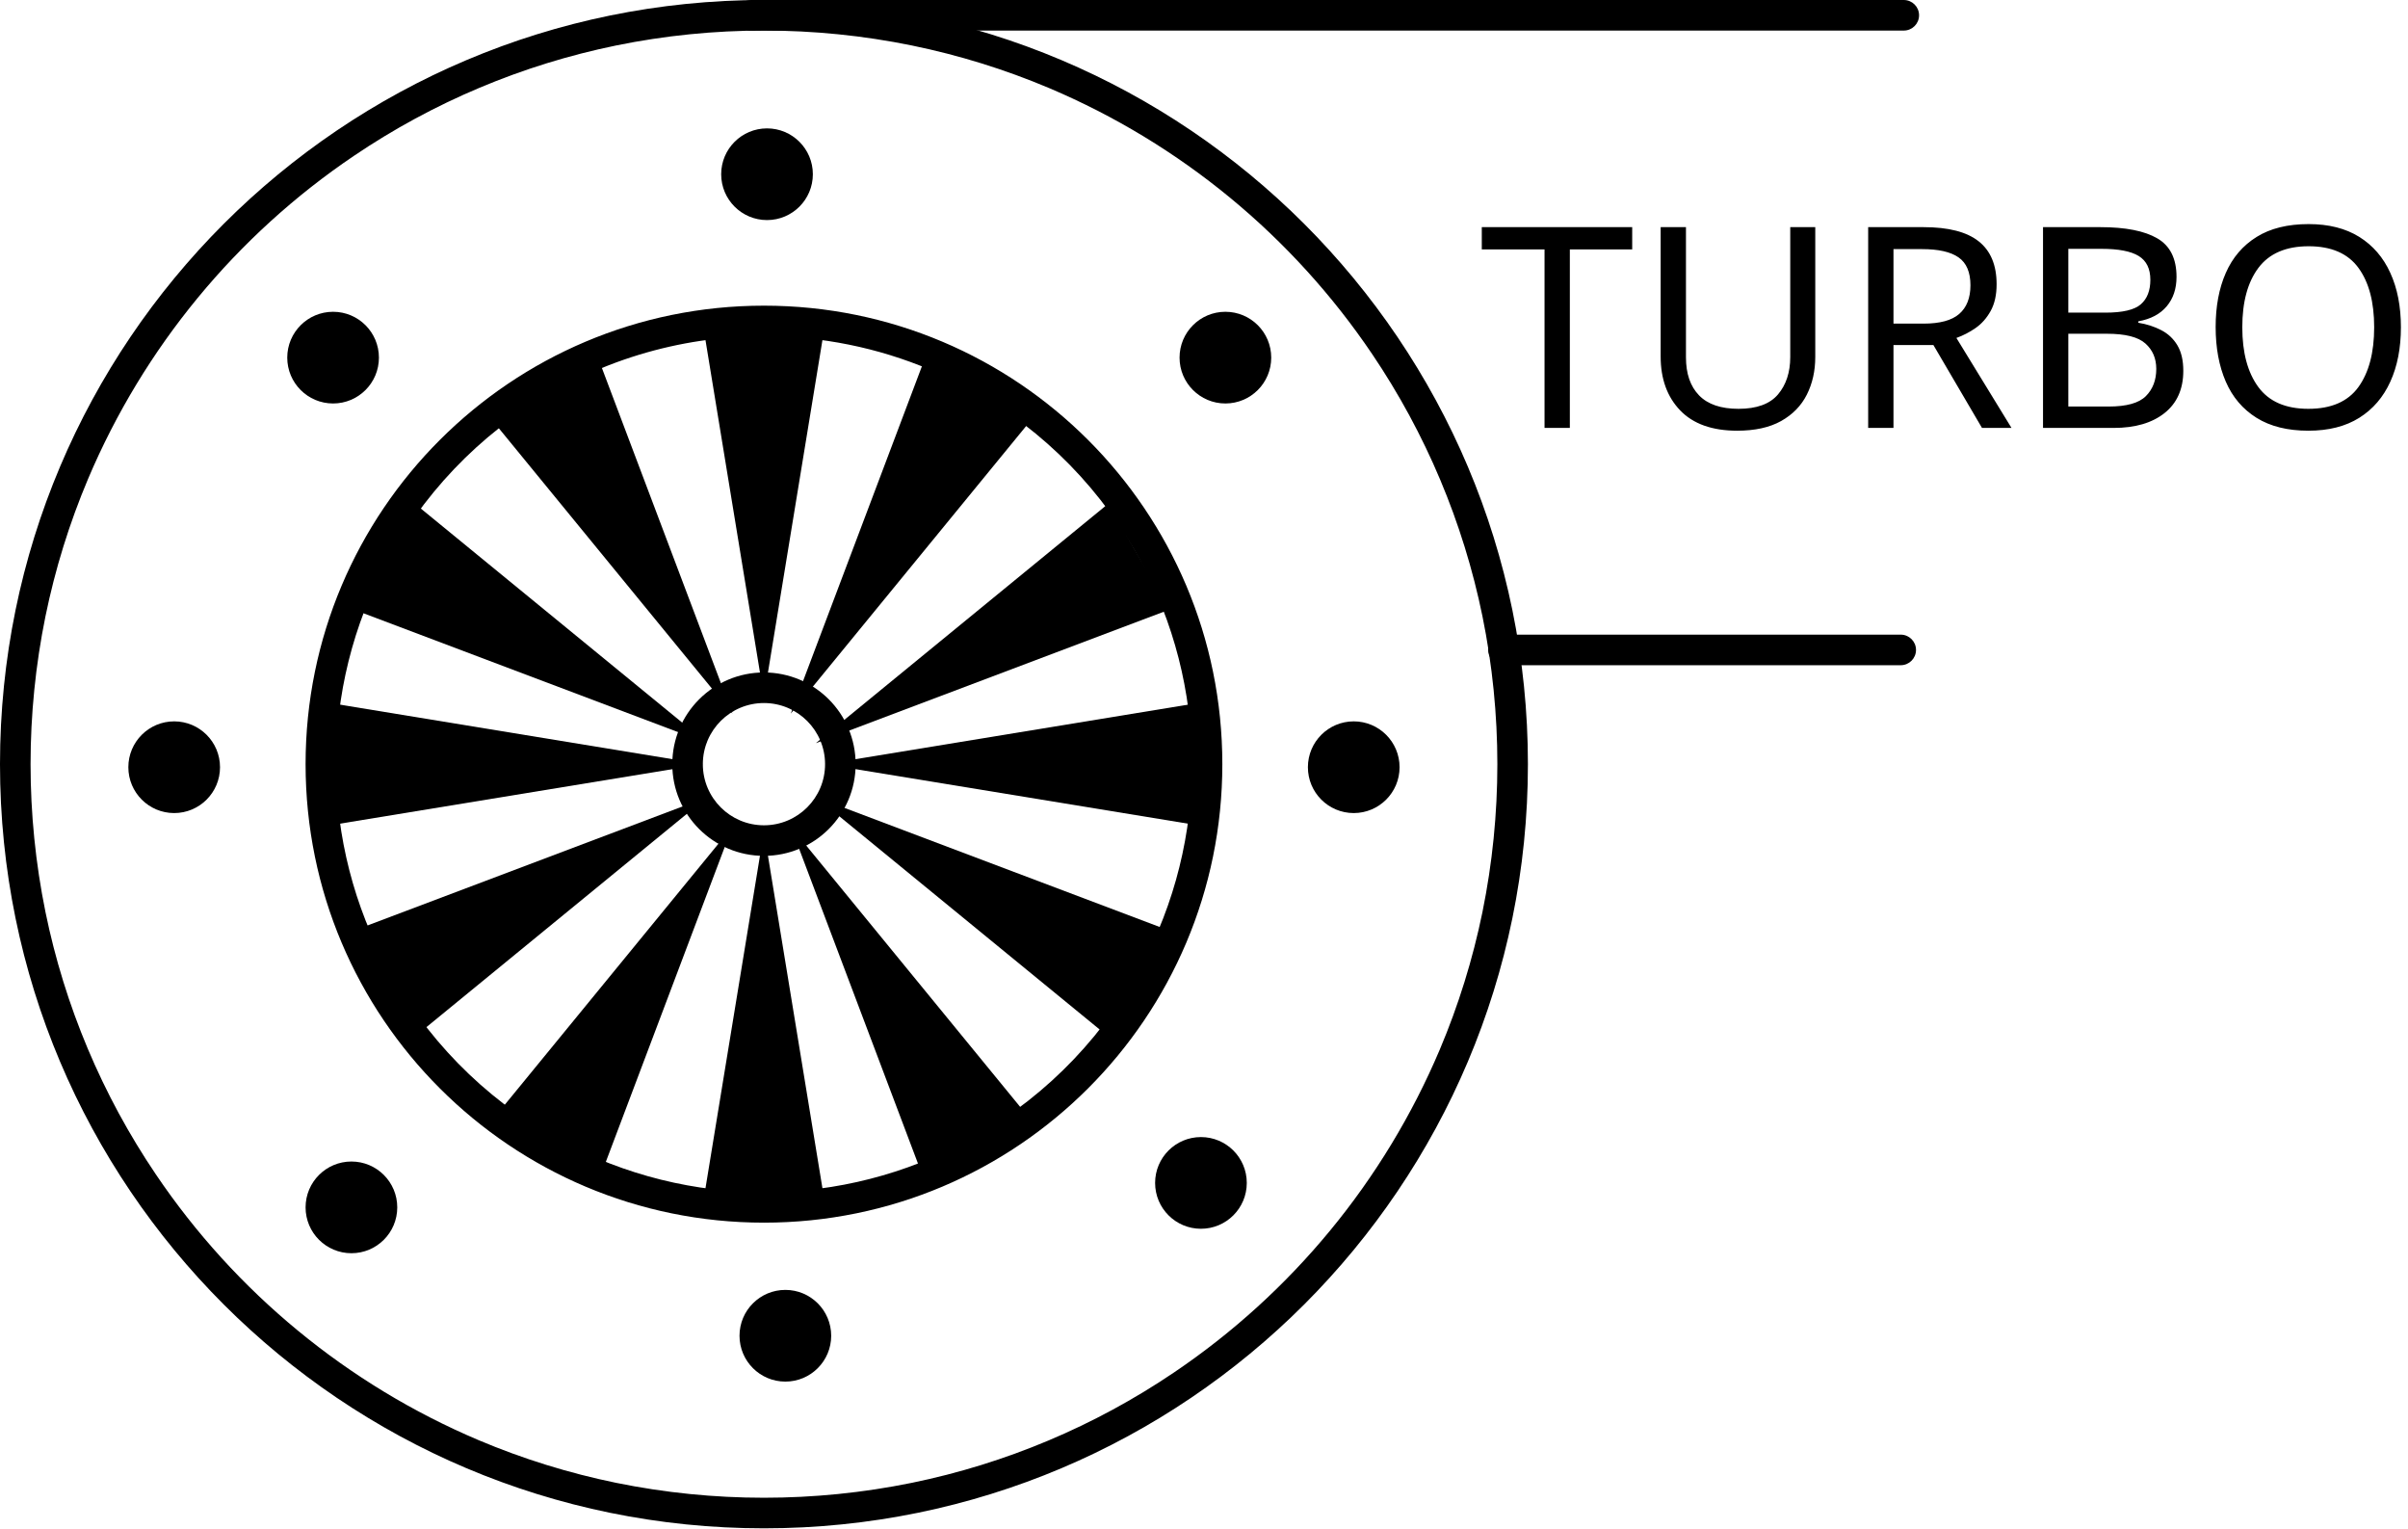
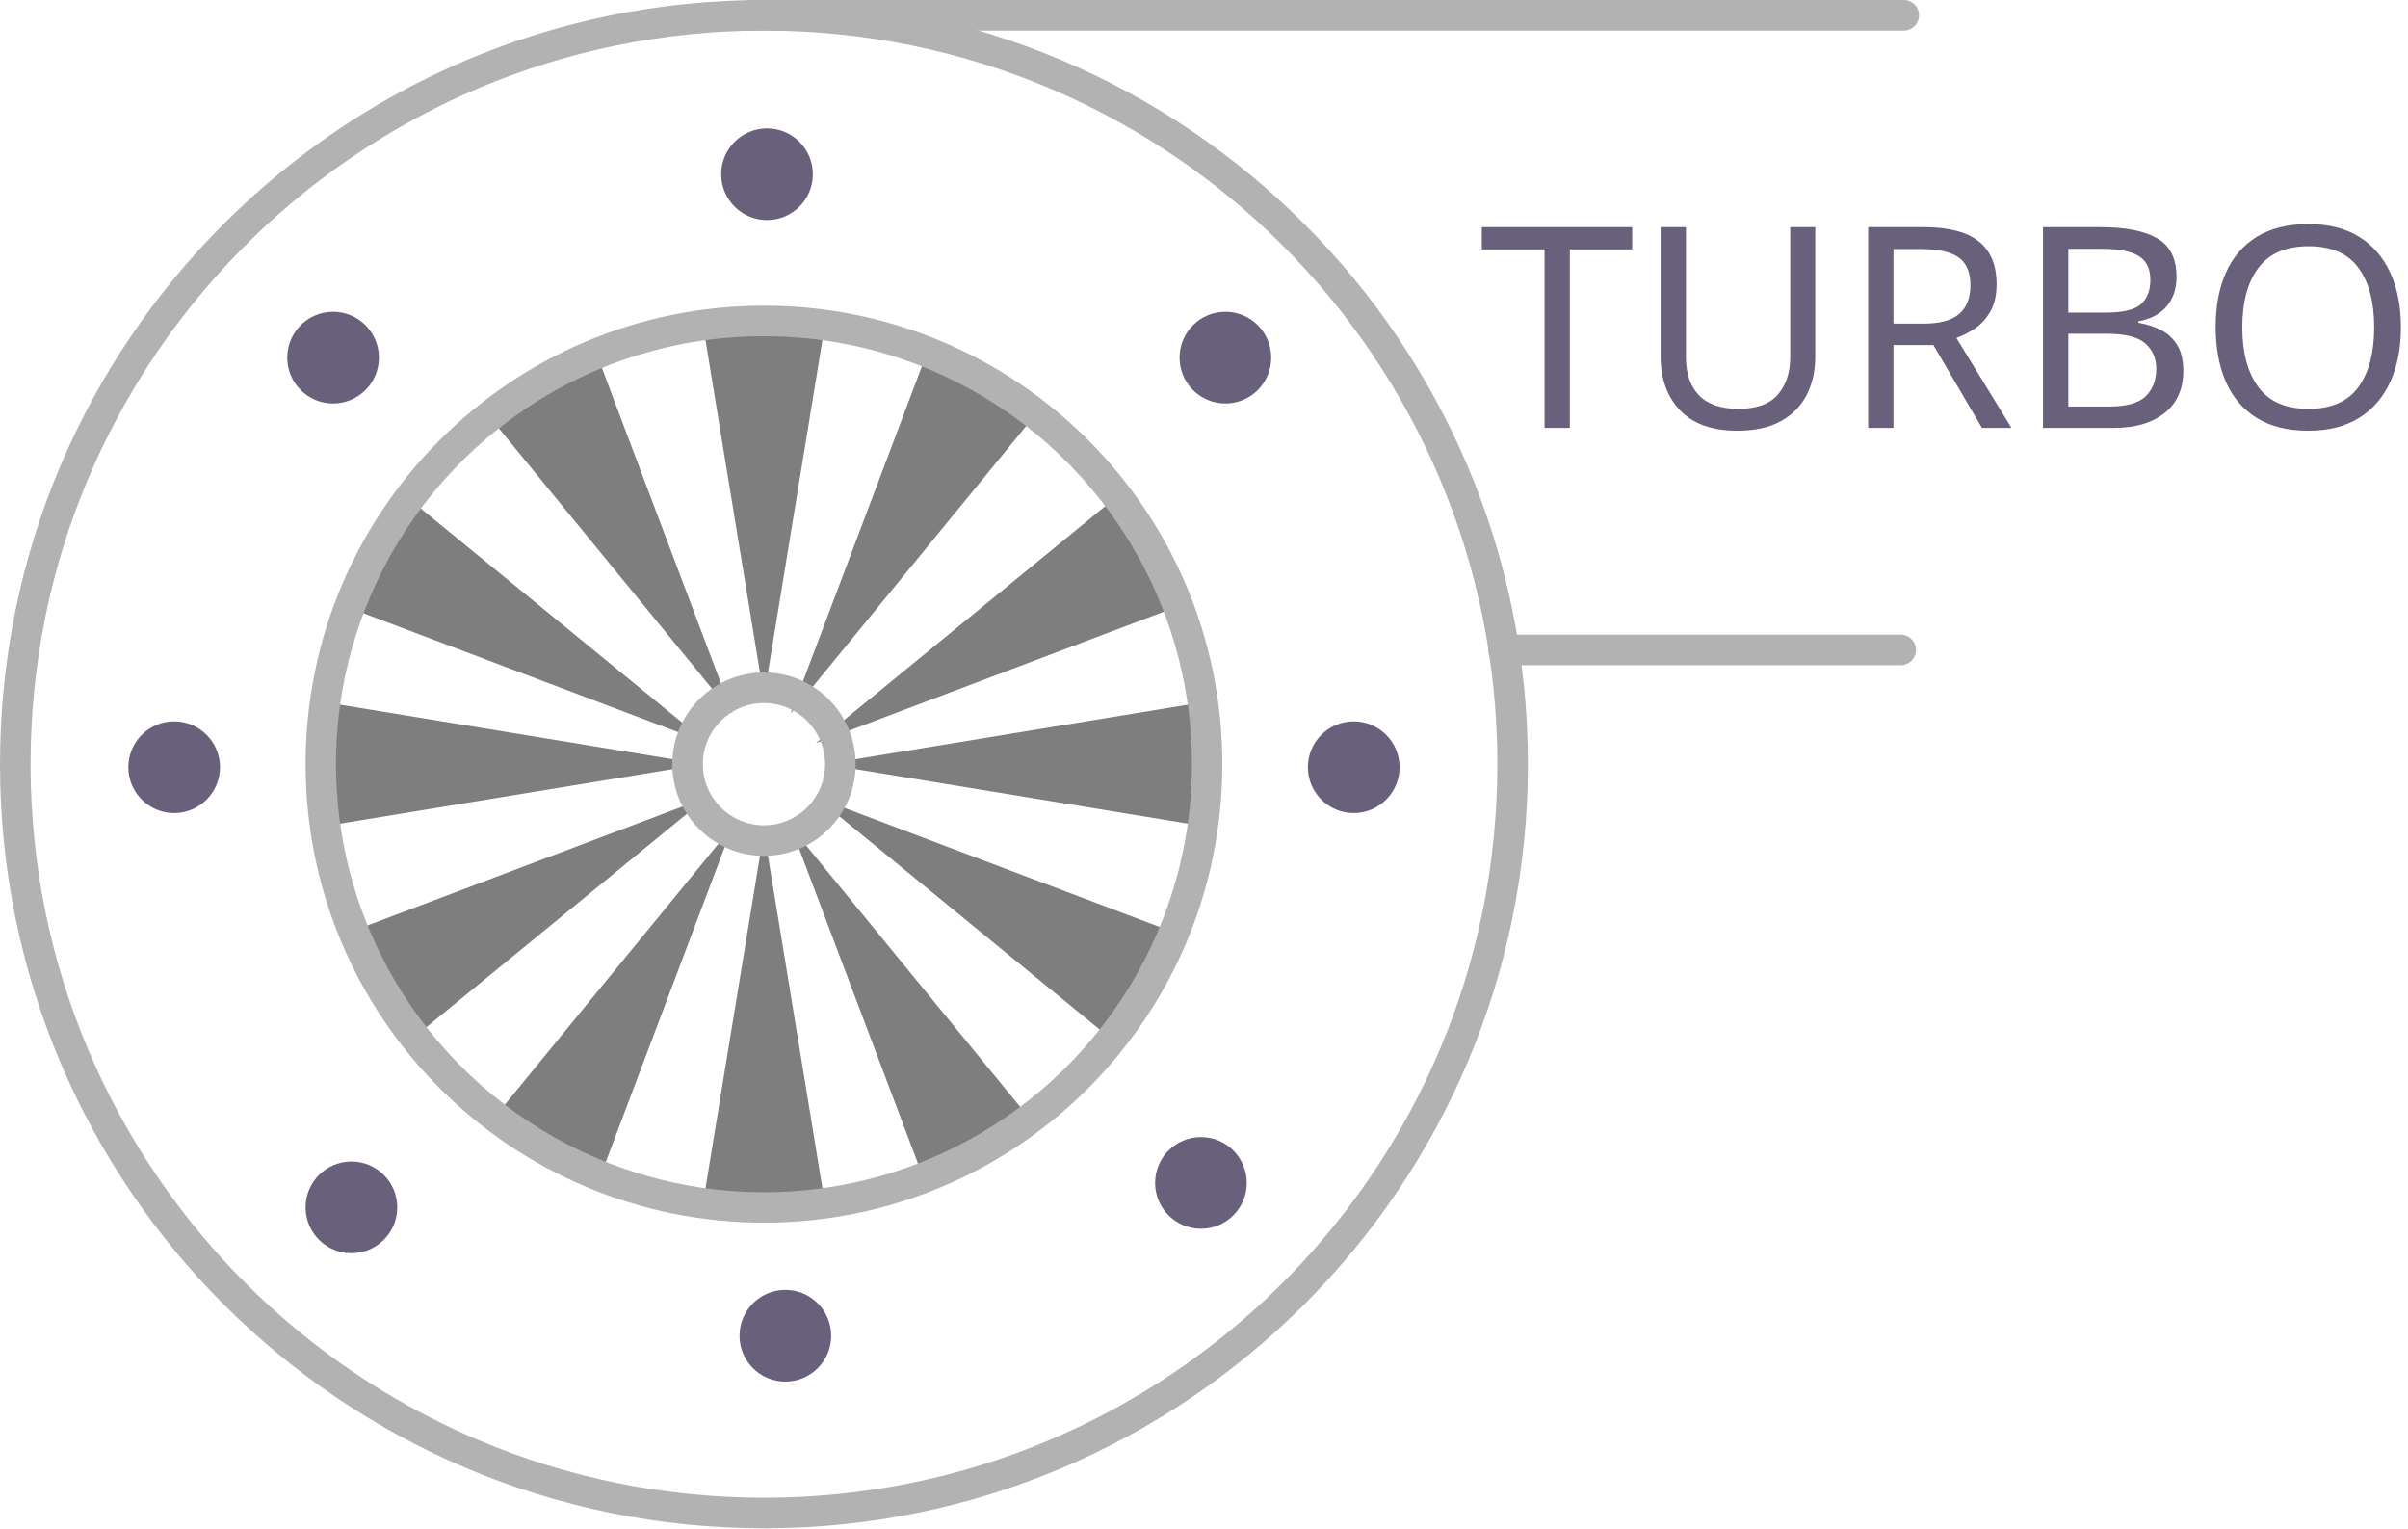
<svg xmlns="http://www.w3.org/2000/svg" width="394" height="250" viewBox="0 0 394 250">
-   <g transform="translate(-622 -290)">
-     <path d="M125,5a120.914,120.914,0,0,0-24.189,2.438,119.316,119.316,0,0,0-42.9,18.053,120.365,120.365,0,0,0-43.482,52.8,119.359,119.359,0,0,0-6.99,22.518,121.219,121.219,0,0,0,0,48.379,119.316,119.316,0,0,0,18.053,42.9,120.365,120.365,0,0,0,52.8,43.482,119.359,119.359,0,0,0,22.518,6.99,121.219,121.219,0,0,0,48.379,0,119.316,119.316,0,0,0,42.9-18.053,120.365,120.365,0,0,0,43.482-52.8,119.36,119.36,0,0,0,6.99-22.518,121.219,121.219,0,0,0,0-48.379,119.316,119.316,0,0,0-18.053-42.9,120.365,120.365,0,0,0-52.8-43.482,119.36,119.36,0,0,0-22.518-6.99A120.914,120.914,0,0,0,125,5m0-5A125,125,0,1,1,0,125,125,125,0,0,1,125,0Z" transform="translate(622 290)" />
-     <path d="M75,5A69.65,69.65,0,0,0,35.866,16.952,70.219,70.219,0,0,0,10.5,47.754a69.9,69.9,0,0,0,6.453,66.38,70.219,70.219,0,0,0,30.8,25.367,69.9,69.9,0,0,0,66.38-6.453,70.219,70.219,0,0,0,25.367-30.8,69.9,69.9,0,0,0-6.453-66.38,70.219,70.219,0,0,0-30.8-25.367A69.557,69.557,0,0,0,75,5m0-5A75,75,0,1,1,0,75,75,75,0,0,1,75,0Z" transform="translate(672 340)" />
-     <path d="M10,0,20,61H0Z" transform="translate(757 404) rotate(180)" />
-     <path d="M15,5A10,10,0,1,0,25,15,10.011,10.011,0,0,0,15,5m0-5A15,15,0,1,1,0,15,15,15,0,0,1,15,0Z" transform="translate(732 400)" />
-     <path d="M10,0,20,61H0Z" transform="translate(757 425) rotate(-90)" />
-     <path d="M10,0,20,61H0Z" transform="translate(737 426)" />
-     <path d="M10,0,20,61H0Z" transform="translate(737 405) rotate(90)" />
-     <path d="M10,0,20,61H0Z" transform="translate(742.728 430.224) rotate(-30)" />
-     <path d="M10,0,20,61H0Z" transform="translate(732.728 411.728) rotate(60)" />
-     <path d="M10,0,20,61H0Z" transform="translate(750.496 429.048) rotate(-60)" />
-     <path d="M10,0,20,61H0Z" transform="translate(750.496 401.728) rotate(150)" />
-     <path d="M10,0,20,61H0Z" transform="translate(742.728 402.904) rotate(120)" />
-     <path d="M10,0,20,61H0Z" transform="translate(760.496 420.224) rotate(-120)" />
-     <path d="M10,0,20,61H0Z" transform="translate(760.048 411.728) rotate(-150)" />
-     <path d="M10,0,20,61H0Z" transform="translate(733.176 420.224) rotate(30)" />
-     <path d="M188.5,2.5H0A2.5,2.5,0,0,1-2.5,0,2.5,2.5,0,0,1,0-2.5H188.5A2.5,2.5,0,0,1,191,0,2.5,2.5,0,0,1,188.5,2.5Z" transform="translate(745 292.5)" />
-     <path d="M65,2.5H0A2.5,2.5,0,0,1-2.5,0,2.5,2.5,0,0,1,0-2.5H65A2.5,2.5,0,0,1,67.5,0,2.5,2.5,0,0,1,65,2.5Z" transform="translate(868 396.314)" />
-     <circle cx="7.5" cy="7.5" r="7.5" transform="translate(740 311)" />
-     <circle cx="7.5" cy="7.5" r="7.5" transform="translate(743 501)" />
-     <circle cx="7.5" cy="7.5" r="7.5" transform="translate(836 408)" />
-     <circle cx="7.5" cy="7.5" r="7.5" transform="translate(643 408)" />
-     <circle cx="7.5" cy="7.5" r="7.5" transform="translate(669 341)" />
-     <circle cx="7.5" cy="7.5" r="7.5" transform="translate(811 476)" />
-     <circle cx="7.5" cy="7.5" r="7.5" transform="translate(672 480)" />
-     <circle cx="7.5" cy="7.5" r="7.5" transform="translate(815 341)" />
-     <text transform="translate(864 360)" font-size="46" font-family="Ubuntu-Regular, Ubuntu">
+   <g transform="translate(-683 -302)">
+     <path d="M10,0,20,61H0Z" transform="translate(818 416) rotate(180)" fill="#7e7e7e" />
+     <path d="M10,0,20,61H0Z" transform="translate(818 437) rotate(-90)" fill="#7e7e7e" />
+     <path d="M10,0,20,61H0Z" transform="translate(798 438)" fill="#7e7e7e" />
+     <path d="M10,0,20,61H0Z" transform="translate(798 417) rotate(90)" fill="#7e7e7e" />
+     <path d="M10,0,20,61H0Z" transform="translate(803.728 442.224) rotate(-30)" fill="#7e7e7e" />
+     <path d="M10,0,20,61H0Z" transform="translate(793.728 423.728) rotate(60)" fill="#7e7e7e" />
+     <path d="M10,0,20,61H0Z" transform="translate(811.496 441.048) rotate(-60)" fill="#7e7e7e" />
+     <path d="M10,0,20,61H0Z" transform="translate(811.496 413.728) rotate(150)" fill="#7e7e7e" />
+     <path d="M10,0,20,61H0Z" transform="translate(803.728 414.904) rotate(120)" fill="#7e7e7e" />
+     <path d="M10,0,20,61H0Z" transform="translate(821.496 432.224) rotate(-120)" fill="#7e7e7e" />
+     <path d="M10,0,20,61H0Z" transform="translate(821.048 423.728) rotate(-150)" fill="#7e7e7e" />
+     <path d="M10,0,20,61H0Z" transform="translate(794.176 432.224) rotate(30)" fill="#7e7e7e" />
+     <path d="M125,5a120.914,120.914,0,0,0-24.189,2.438,119.316,119.316,0,0,0-42.9,18.053,120.365,120.365,0,0,0-43.482,52.8,119.359,119.359,0,0,0-6.99,22.518,121.219,121.219,0,0,0,0,48.379,119.316,119.316,0,0,0,18.053,42.9,120.365,120.365,0,0,0,52.8,43.482,119.359,119.359,0,0,0,22.518,6.99,121.219,121.219,0,0,0,48.379,0,119.316,119.316,0,0,0,42.9-18.053,120.365,120.365,0,0,0,43.482-52.8,119.36,119.36,0,0,0,6.99-22.518,121.219,121.219,0,0,0,0-48.379,119.316,119.316,0,0,0-18.053-42.9,120.365,120.365,0,0,0-52.8-43.482,119.36,119.36,0,0,0-22.518-6.99A120.914,120.914,0,0,0,125,5m0-5A125,125,0,1,1,0,125,125,125,0,0,1,125,0Z" transform="translate(683 302)" fill="#b2b2b2" />
+     <path d="M75,5A69.65,69.65,0,0,0,35.866,16.952,70.219,70.219,0,0,0,10.5,47.754a69.9,69.9,0,0,0,6.453,66.38,70.219,70.219,0,0,0,30.8,25.367,69.9,69.9,0,0,0,66.38-6.453,70.219,70.219,0,0,0,25.367-30.8,69.9,69.9,0,0,0-6.453-66.38,70.219,70.219,0,0,0-30.8-25.367A69.557,69.557,0,0,0,75,5m0-5A75,75,0,1,1,0,75,75,75,0,0,1,75,0Z" transform="translate(733 352)" fill="#b2b2b2" />
+     <path d="M15,5A10,10,0,1,0,25,15,10.011,10.011,0,0,0,15,5m0-5A15,15,0,1,1,0,15,15,15,0,0,1,15,0Z" transform="translate(793 412)" fill="#b2b2b2" />
+     <path d="M188.5,2.5H0A2.5,2.5,0,0,1-2.5,0,2.5,2.5,0,0,1,0-2.5H188.5A2.5,2.5,0,0,1,191,0,2.5,2.5,0,0,1,188.5,2.5Z" transform="translate(806 304.5)" fill="#b2b2b2" />
+     <path d="M65,2.5H0A2.5,2.5,0,0,1-2.5,0,2.5,2.5,0,0,1,0-2.5H65A2.5,2.5,0,0,1,67.5,0,2.5,2.5,0,0,1,65,2.5Z" transform="translate(929 408.314)" fill="#b2b2b2" />
+     <circle cx="7.5" cy="7.5" r="7.5" transform="translate(801 323)" fill="#69617b" />
+     <circle cx="7.5" cy="7.5" r="7.5" transform="translate(804 513)" fill="#69617b" />
+     <circle cx="7.5" cy="7.5" r="7.5" transform="translate(897 420)" fill="#69617b" />
+     <circle cx="7.5" cy="7.5" r="7.5" transform="translate(704 420)" fill="#69617b" />
+     <circle cx="7.5" cy="7.5" r="7.5" transform="translate(730 353)" fill="#69617b" />
+     <circle cx="7.5" cy="7.5" r="7.5" transform="translate(872 488)" fill="#69617b" />
+     <circle cx="7.5" cy="7.5" r="7.5" transform="translate(733 492)" fill="#69617b" />
+     <circle cx="7.5" cy="7.5" r="7.5" transform="translate(876 353)" fill="#69617b" />
+     <text transform="translate(925 372)" fill="#69617b" font-size="46" font-family="Ubuntu-Regular, Ubuntu">
      <tspan x="0" y="0">TURBO</tspan>
    </text>
  </g>
</svg>
